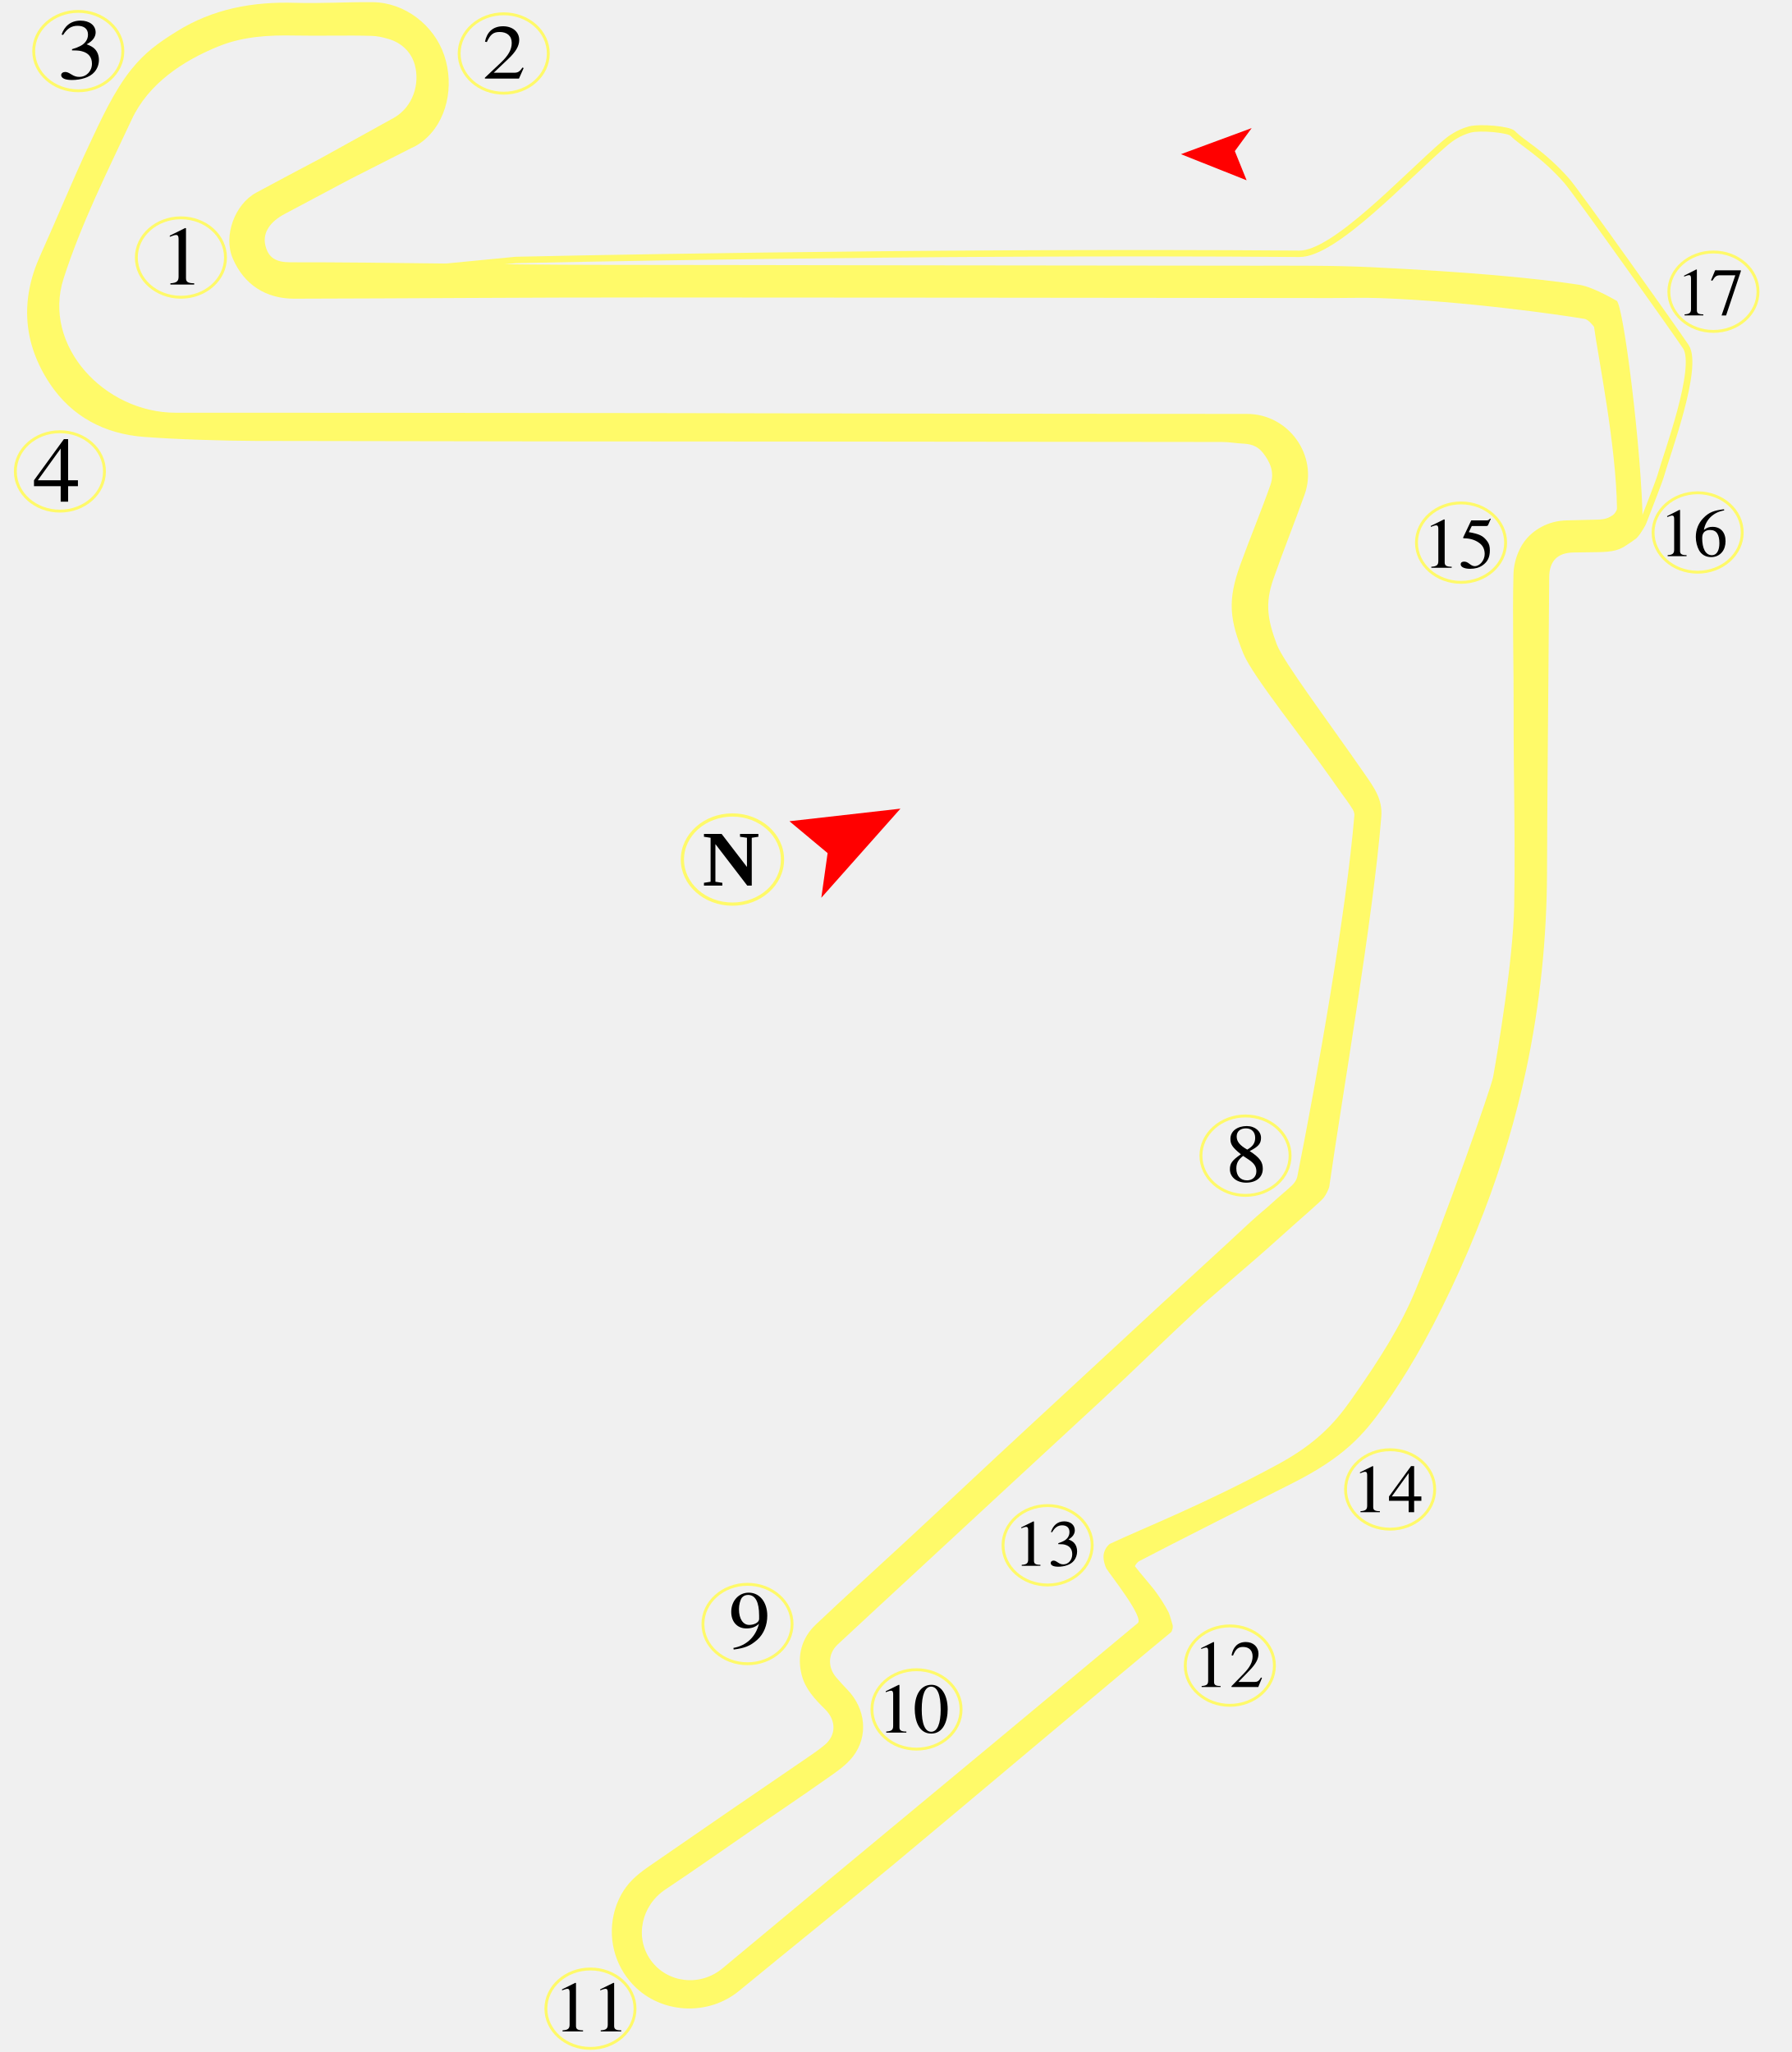
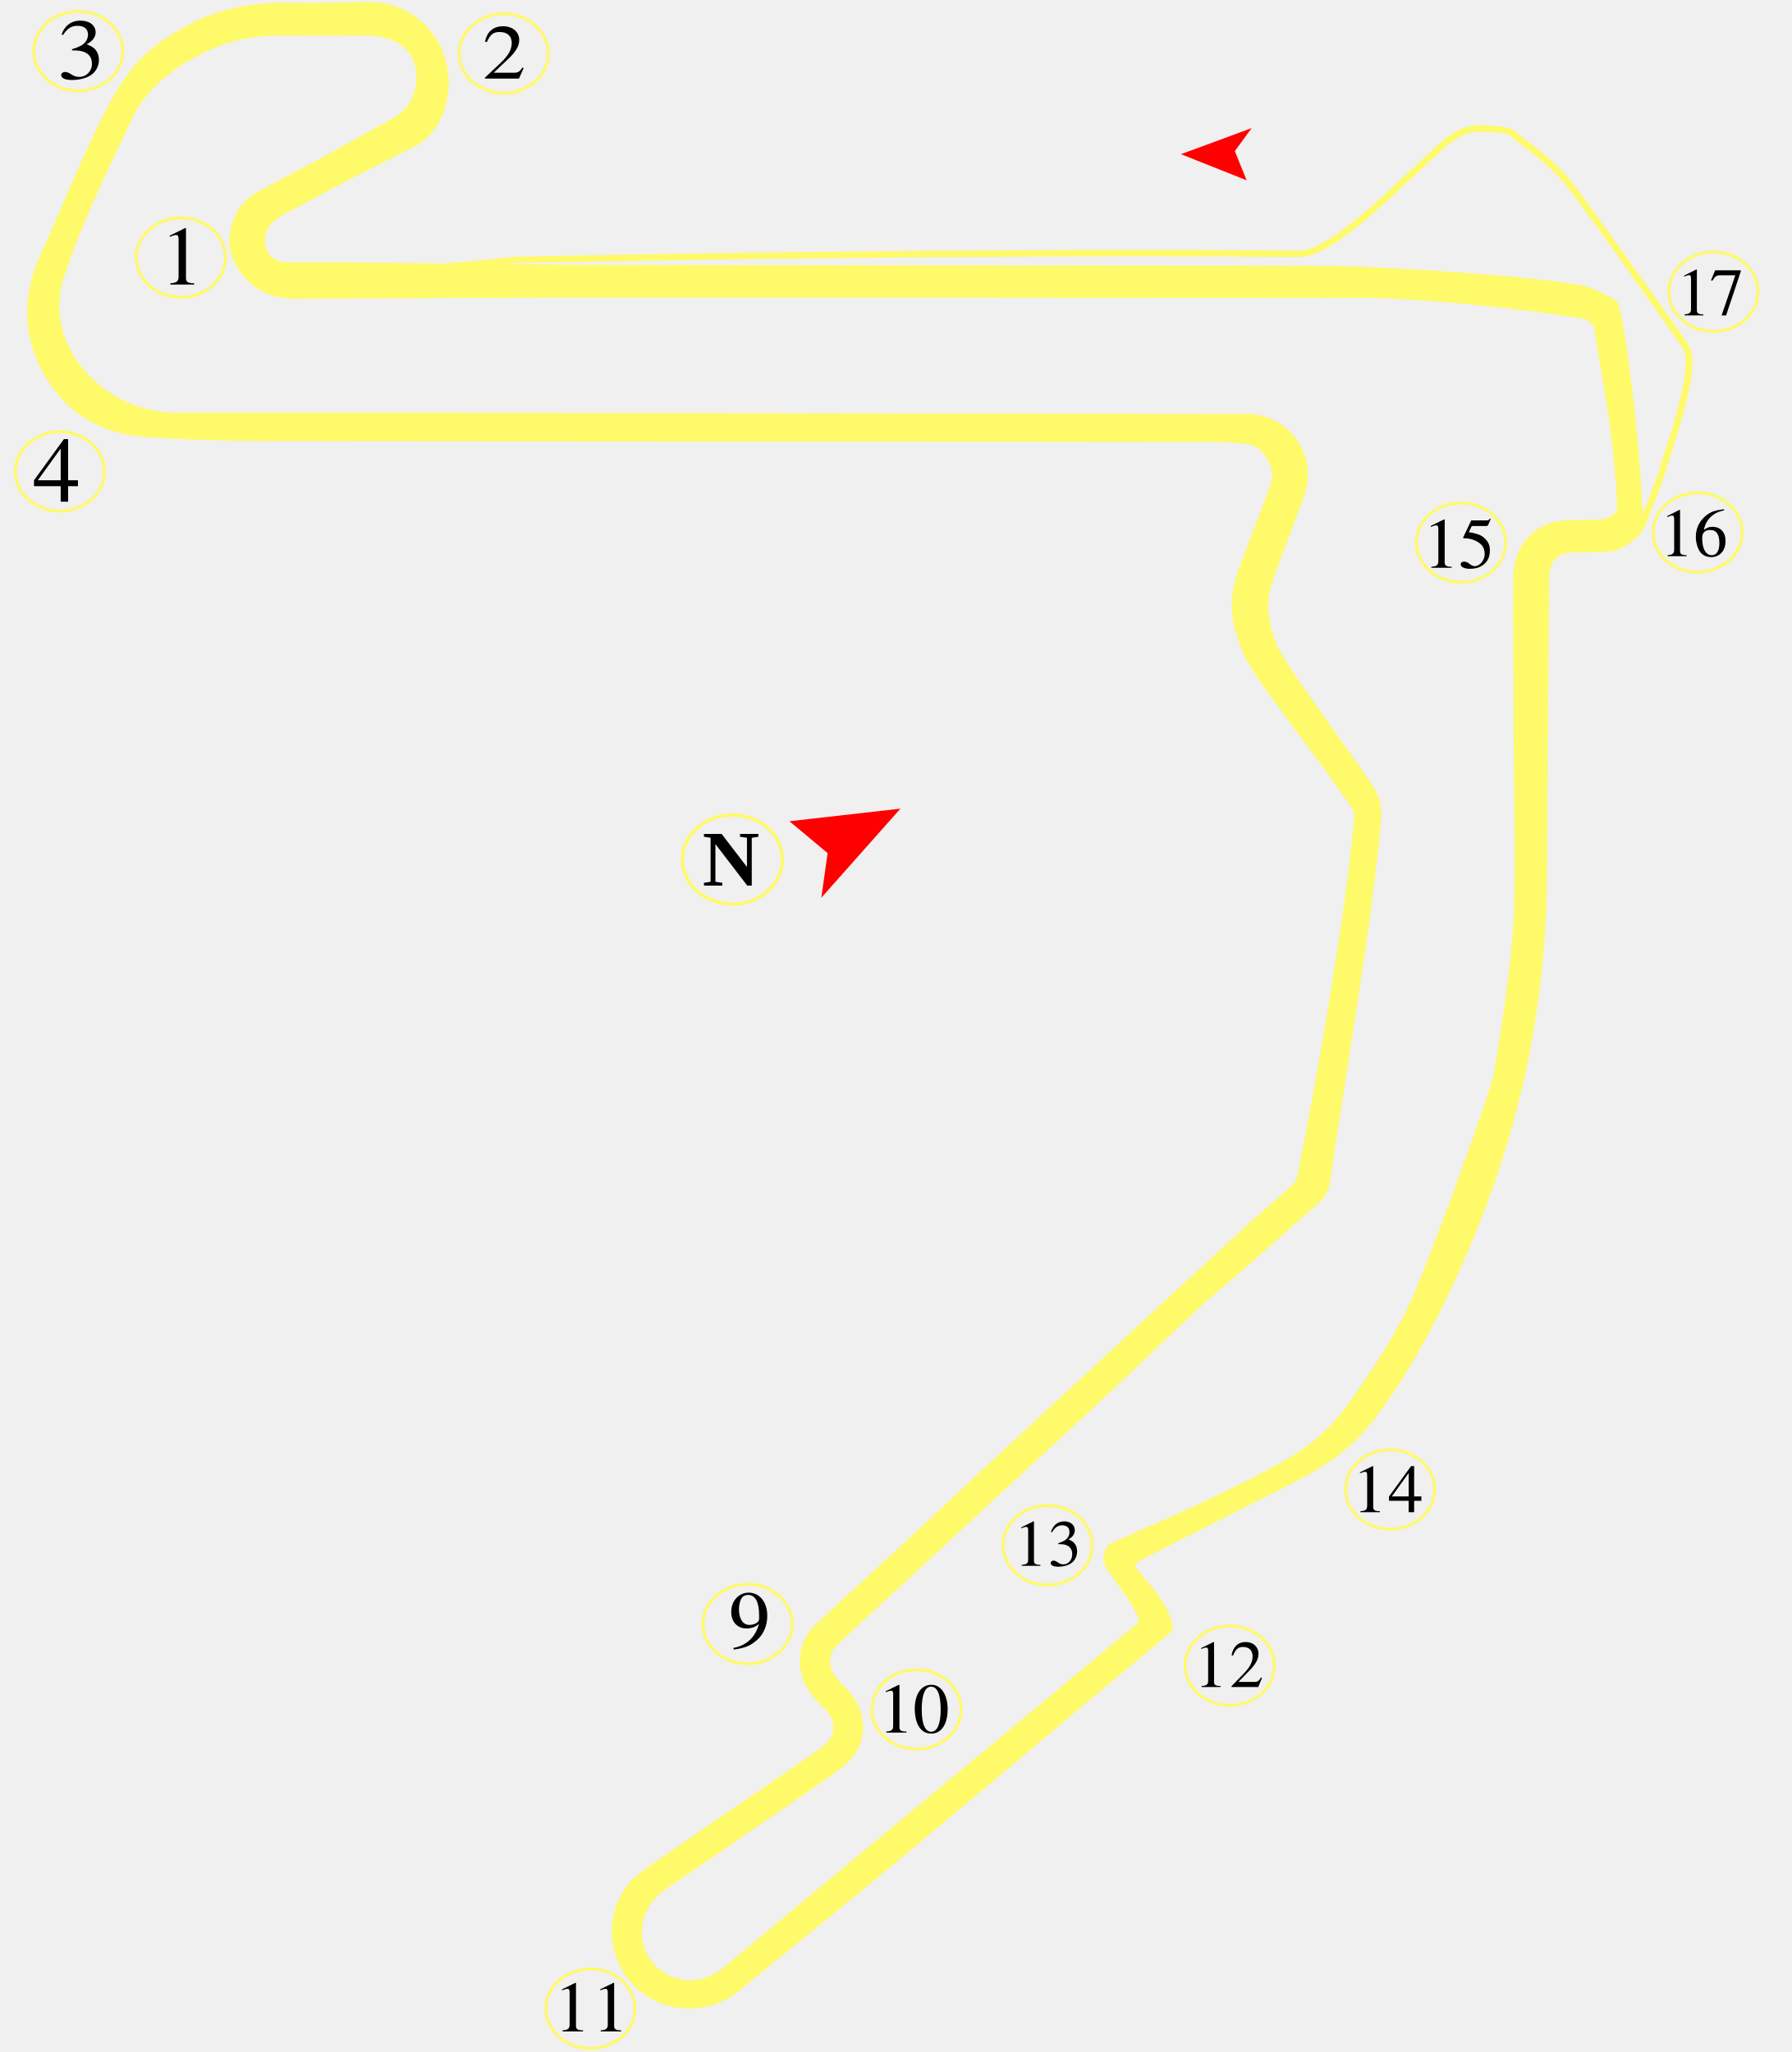
<svg xmlns="http://www.w3.org/2000/svg" width="230.373mm" height="263.863mm" viewBox="0 0 230.373 263.863" version="1.1" id="svg1" xml:space="preserve">
  <defs id="defs1" />
  <g id="layer1" transform="translate(58.30594,94.57387)">
    <g id="g3" transform="translate(-28.30908,3.877959)">
      <path style="font-size:15.184px;font-family:STIX;stroke-width:0.254" d="m -5.187,-62.426 v -0.164 c -0.818,0 -1.036,-0.196 -1.036,-0.666 v -6.513 l -0.098,-0.033 -1.953,0.993 v 0.153 l 0.295,-0.109 c 0.196,-0.076 0.382,-0.131 0.491,-0.131 0.229,0 0.327,0.164 0.327,0.535 v 4.899 c 0,0.6 -0.229,0.829 -1.036,0.873 v 0.164 z" id="path2" transform="matrix(1.015067,0,0,0.9851566,0.2338607,-0.3661521)" />
      <ellipse style="fill:none;stroke:#fffa69;stroke-width:0.371;stroke-dasharray:none" id="path18" cx="-6.735" cy="-65.336" rx="5.731" ry="5.105" />
    </g>
    <ellipse style="fill:none;stroke:#fffa69;stroke-width:0.371;stroke-dasharray:none" id="ellipse19" cx="-48.241" cy="-88.006" rx="5.731" ry="5.105" />
    <g id="g35" transform="translate(-1.852083,-26.45833)">
      <g id="g36">
        <g id="g41" transform="translate(-2.645833,3.241146)">
          <g id="g59" transform="translate(-1.870887,2.80633)" />
        </g>
      </g>
    </g>
-     <g id="g37" transform="translate(86.91563,-71.70208)">
-       <g id="g42" transform="translate(-4.490128,10.66405)">
-         <g id="g60" transform="translate(-3.180507,1.870887)">
-           <g id="g9" transform="translate(-17.19792)">
-             <path style="font-size:15.184px;font-family:STIX;stroke-width:0.249" d="m 42.009,114.886 c 0,-0.844 -0.348,-1.413 -1.684,-2.278 1.076,-0.559 1.456,-0.917 1.456,-1.708 0,-0.823 -0.75,-1.508 -1.825,-1.508 -1.206,0 -2.108,0.633 -2.108,1.645 0,0.685 0.228,1.086 1.347,1.983 -1.163,0.791 -1.413,1.202 -1.413,1.93 0,0.991 0.858,1.719 2.086,1.719 1.304,0 2.141,-0.696 2.141,-1.782 z m -0.978,-3.986 c 0,0.654 -0.283,1.097 -1.021,1.519 -0.956,-0.548 -1.358,-1.033 -1.358,-1.687 0,-0.654 0.467,-1.044 1.195,-1.044 0.739,0 1.184,0.485 1.184,1.213 z m -0.913,2.752 c 0.739,0.485 1.065,0.907 1.065,1.561 0,0.685 -0.489,1.16 -1.195,1.16 -0.826,0 -1.38,-0.548 -1.38,-1.519 0,-0.685 0.228,-1.118 0.869,-1.624 z" id="path8" />
-             <ellipse style="fill:none;stroke:#fffa69;stroke-width:0.371;stroke-dasharray:none" id="ellipse24" cx="39.788" cy="113.199" rx="5.731" ry="5.105" />
-           </g>
-         </g>
-       </g>
-     </g>
+     <g id="g37" transform="translate(86.91563,-71.70208)" />
    <g id="g38" transform="translate(-20.50521,-9.525)">
      <path style="font-size:15.184px;font-family:STIX;stroke-width:0.247" d="m 55.461,129.35 c 1.383,-0.192 2.075,-0.447 2.98,-1.266 0.851,-0.777 1.277,-1.937 1.277,-3.16 0,-0.894 -0.255,-1.66 -0.681,-2.192 -0.415,-0.511 -0.99,-0.809 -1.671,-0.809 -1.266,0 -2.213,1.075 -2.213,2.511 0,1.298 0.766,2.16 1.915,2.16 0.628,0 1.139,-0.16 1.596,-0.607 -0.426,1.745 -1.617,2.862 -3.235,3.15 z m 3.224,-4.012 c 0,0.564 -0.777,0.798 -1.245,0.798 -0.798,0 -1.309,-0.798 -1.309,-2.064 0,-0.575 0.16,-1.202 0.372,-1.49 0.181,-0.234 0.458,-0.362 0.777,-0.362 0.926,0 1.405,0.915 1.405,2.703 z" id="path9" transform="matrix(1.015067,0,0,0.9851566,0.2338607,-0.3661521)" />
      <ellipse style="fill:none;stroke:#fffa69;stroke-width:0.371;stroke-dasharray:none" id="ellipse25" cx="58.309" cy="123.782" rx="5.731" ry="5.105" />
    </g>
    <g id="g39" transform="translate(41.80417,-38.36458)">
      <path style="font-size:15.184px;font-family:STIX;stroke-width:0.215" d="m 15.951,169.464 v -0.138 c -0.692,0 -0.877,-0.166 -0.877,-0.563 v -5.51 l -0.083,-0.028 -1.652,0.84 v 0.129 l 0.249,-0.092 c 0.166,-0.065 0.323,-0.111 0.415,-0.111 0.194,0 0.277,0.138 0.277,0.452 v 4.144 c 0,0.508 -0.194,0.701 -0.877,0.738 v 0.138 z m 5.233,-3.046 c 0,-1.892 -0.84,-3.193 -2.049,-3.193 -1.486,0 -2.123,1.504 -2.123,3.138 0,1.514 0.508,3.23 2.086,3.23 1.504,0 2.086,-1.587 2.086,-3.175 z m -0.886,0.046 c 0,1.827 -0.415,2.889 -1.2,2.889 -0.794,0 -1.2,-1.052 -1.2,-2.926 0,-1.874 0.415,-2.963 1.181,-2.963 0.812,0 1.218,1.08 1.218,3 z" id="path10" transform="matrix(1.015067,0,0,0.9851566,0.2338607,-0.3661521)" />
      <ellipse style="fill:none;stroke:#fffa69;stroke-width:0.371;stroke-dasharray:none" id="ellipse26" cx="17.729" cy="163.602" rx="5.731" ry="5.105" />
    </g>
    <g id="g40" transform="translate(-94.67221,84.91795)">
      <path style="font-size:15.184px;font-family:STIX;stroke-width:0.218" d="m 109.446,83.327 v -0.141 c -0.704,0 -0.892,-0.169 -0.892,-0.572 v -5.603 l -0.085,-0.028 -1.68,0.854 v 0.131 l 0.253,-0.094 c 0.169,-0.066 0.328,-0.113 0.422,-0.113 0.197,0 0.282,0.141 0.282,0.46 v 4.214 c 0,0.516 -0.197,0.713 -0.892,0.751 v 0.141 z m 4.833,0 v -0.141 c -0.704,0 -0.892,-0.169 -0.892,-0.572 v -5.603 l -0.085,-0.028 -1.68,0.854 v 0.131 l 0.253,-0.094 c 0.169,-0.066 0.328,-0.113 0.422,-0.113 0.197,0 0.282,0.141 0.282,0.46 v 4.214 c 0,0.516 -0.197,0.713 -0.892,0.751 v 0.141 z" id="path11" transform="matrix(1.015067,0,0,0.9851566,0.2338607,-0.3661521)" />
      <ellipse style="fill:none;stroke:#fffa69;stroke-width:0.371;stroke-dasharray:none" id="ellipse27" cx="112.284" cy="78.803" rx="5.731" ry="5.105" />
    </g>
    <g id="g43" transform="translate(-32.82002,149.3385)">
      <g id="g57" transform="translate(3.554685,-5.61266)">
        <g id="g5" transform="translate(-2.513542,1.322917)">
          <path style="font-size:15.184px;font-family:STIX;stroke-width:0.202" d="m 130.407,-22.694 v -0.128 c -0.661,0 -0.837,-0.154 -0.837,-0.522 v -5.108 l -0.079,-0.026 -1.578,0.779 v 0.12 l 0.238,-0.086 c 0.159,-0.06 0.309,-0.103 0.397,-0.103 0.185,0 0.264,0.128 0.264,0.419 v 3.842 c 0,0.471 -0.185,0.65 -0.837,0.684 v 0.128 z m 5.325,-1.172 -0.123,-0.051 c -0.291,0.479 -0.476,0.573 -0.846,0.573 h -2.063 l 1.455,-1.506 c 0.785,-0.804 1.128,-1.446 1.128,-2.122 0,-0.847 -0.635,-1.506 -1.631,-1.506 -1.084,0 -1.649,0.702 -1.834,1.703 l 0.185,0.043 c 0.353,-0.838 0.661,-1.112 1.296,-1.112 0.749,0 1.225,0.428 1.225,1.206 0,0.727 -0.317,1.377 -1.146,2.225 l -1.569,1.617 v 0.103 h 3.447 z" id="path12" />
          <ellipse style="fill:none;stroke:#fffa69;stroke-width:0.371;stroke-dasharray:none" id="ellipse28" cx="131.599" cy="-25.443" rx="5.731" ry="5.105" />
        </g>
      </g>
    </g>
    <g id="g44" transform="translate(-86.56367,134.7344)">
      <g id="g58" transform="translate(1.852083,-3.571875)">
        <path style="font-size:15.184px;font-family:STIX;stroke-width:0.199" d="m 160.176,-24.394 v -0.127 c -0.653,0 -0.827,-0.152 -0.827,-0.515 v -5.043 l -0.078,-0.025 -1.558,0.769 v 0.118 l 0.235,-0.084 c 0.157,-0.059 0.305,-0.101 0.392,-0.101 0.183,0 0.261,0.127 0.261,0.414 v 3.792 c 0,0.465 -0.183,0.642 -0.827,0.676 v 0.127 z m 1.497,-4.308 c 0.357,-0.625 0.757,-0.895 1.297,-0.895 0.574,0 0.94,0.287 0.94,0.862 0,0.515 -0.278,0.895 -0.705,1.132 -0.174,0.101 -0.4,0.194 -0.731,0.304 v 0.118 c 0.496,0 0.696,0.025 0.888,0.084 0.601,0.169 0.905,0.583 0.905,1.225 0,0.718 -0.487,1.292 -1.131,1.292 -0.244,0 -0.426,-0.042 -0.748,-0.262 -0.244,-0.169 -0.383,-0.22 -0.531,-0.22 -0.2,0 -0.357,0.127 -0.357,0.304 0,0.304 0.339,0.481 0.975,0.481 0.775,0 1.601,-0.245 2.019,-0.786 0.252,-0.321 0.4,-0.735 0.4,-1.183 0,-0.439 -0.139,-0.828 -0.383,-1.09 -0.183,-0.186 -0.339,-0.287 -0.722,-0.448 0.583,-0.338 0.809,-0.76 0.809,-1.166 0,-0.693 -0.548,-1.157 -1.358,-1.157 -0.905,0 -1.453,0.566 -1.706,1.368 z" id="path13" />
        <ellipse style="fill:none;stroke:#fffa69;stroke-width:0.371;stroke-dasharray:none" id="ellipse29" cx="161.1" cy="-27.03" rx="5.731" ry="5.105" />
      </g>
    </g>
    <g id="g45" transform="translate(-52.99149,155.2019)">
      <g id="g56" transform="translate(9.541522,-8.980256)">
        <g id="g6" transform="translate(-1.852083,-0.396875)">
          <path style="font-size:15.184px;font-family:STIX;stroke-width:0.207" d="m 161.742,-46.27 v -0.133 c -0.667,0 -0.845,-0.16 -0.845,-0.543 v -5.31 l -0.08,-0.027 -1.592,0.809 v 0.125 l 0.24,-0.089 c 0.16,-0.062 0.311,-0.107 0.4,-0.107 0.187,0 0.267,0.133 0.267,0.436 v 3.993 c 0,0.489 -0.187,0.676 -0.845,0.712 v 0.133 z m 5.256,-1.485 v -0.569 h -0.916 v -3.958 h -0.391 l -2.793,3.958 v 0.569 h 2.49 v 1.485 h 0.694 v -1.485 z m -1.61,-0.569 h -2.135 l 2.135,-3.051 z" id="path14" transform="matrix(1.015067,0,0,0.9851566,0.2338607,-0.3661521)" />
          <ellipse style="fill:none;stroke:#fffa69;stroke-width:0.371;stroke-dasharray:none" id="ellipse30" cx="165.73" cy="-48.873" rx="5.731" ry="5.105" />
        </g>
      </g>
    </g>
    <g id="g46" transform="translate(-18.64923,51.28377)">
      <path style="font-size:15.184px;font-family:STIX;stroke-width:0.217" d="m 146.993,-72.845 v -0.138 c -0.712,0 -0.901,-0.166 -0.901,-0.562 v -5.498 l -0.085,-0.028 -1.699,0.838 v 0.129 l 0.256,-0.092 c 0.171,-0.064 0.332,-0.111 0.427,-0.111 0.199,0 0.285,0.138 0.285,0.451 v 4.135 c 0,0.507 -0.199,0.7 -0.901,0.737 v 0.138 z m 5.02,-6.272 -0.085,-0.064 c -0.152,0.193 -0.237,0.239 -0.456,0.239 h -1.964 l -1.034,2.183 c 0,0 -0.009,0.028 -0.009,0.046 0,0.055 0.028,0.074 0.114,0.074 0.911,0 1.575,0.295 2.021,0.645 0.427,0.332 0.636,0.792 0.636,1.381 0,0.792 -0.617,1.556 -1.281,1.556 -0.19,0 -0.408,-0.083 -0.674,-0.295 -0.304,-0.239 -0.484,-0.286 -0.702,-0.286 -0.266,0 -0.427,0.12 -0.427,0.35 0,0.35 0.493,0.571 1.205,0.571 0.645,0 1.167,-0.138 1.613,-0.451 0.645,-0.46 0.93,-1.031 0.93,-1.916 0,-0.488 -0.085,-0.838 -0.332,-1.17 -0.541,-0.728 -1.015,-0.93 -2.372,-1.179 l 0.38,-0.783 h 1.841 c 0.152,0 0.228,-0.055 0.256,-0.12 z" id="path15" />
      <ellipse style="fill:none;stroke:#fffa69;stroke-width:0.371;stroke-dasharray:none" id="ellipse31" cx="148.196" cy="-76.081" rx="5.731" ry="5.105" />
    </g>
    <g id="g4" transform="translate(11.97368,13.47039)">
      <g id="g47" transform="translate(28.04583,31.48542)">
        <g id="g48" transform="translate(-0.958141,-0.02269766)">
          <g id="g61" transform="translate(-0.396875,-1.984375)">
            <path style="font-size:15.169px;font-family:STIX;stroke-width:0.205" d="m 119.879,-66.007 v -0.132 c -0.661,0 -0.837,-0.159 -0.837,-0.537 v -5.259 l -0.079,-0.026 -1.577,0.802 v 0.123 l 0.238,-0.088 c 0.159,-0.062 0.308,-0.106 0.396,-0.106 0.185,0 0.264,0.132 0.264,0.432 v 3.955 c 0,0.484 -0.185,0.669 -0.837,0.705 v 0.132 z m 4.818,-6.025 c -1.216,0.132 -1.912,0.344 -2.669,1.136 -0.625,0.643 -0.96,1.48 -0.96,2.431 0,0.617 0.167,1.242 0.414,1.691 0.308,0.564 0.863,0.89 1.559,0.89 0.581,0 1.075,-0.238 1.401,-0.643 0.291,-0.352 0.449,-0.846 0.449,-1.409 0,-1.136 -0.634,-1.841 -1.665,-1.841 -0.388,0 -0.687,0.062 -1.119,0.396 0.238,-1.33 1.224,-2.282 2.607,-2.511 z m -0.599,4.369 c 0,0.899 -0.326,1.533 -0.96,1.533 -0.828,0 -1.251,-0.881 -1.251,-2.22 0,-0.81 0.52,-1.022 1.022,-1.022 0.819,0 1.189,0.581 1.189,1.709 z" id="text54" />
            <ellipse style="fill:none;stroke:#fffa69;stroke-width:0.371;stroke-dasharray:none" id="ellipse32" cx="121.304" cy="-69.051" rx="5.731" ry="5.105" />
          </g>
        </g>
        <g id="g55" transform="translate(0.6731135,-32.96957)">
          <g id="g7">
            <g id="g10" transform="matrix(1.04685,0,0,1.04685,-5.628209,3.426396)">
              <path style="font-size:15.184px;font-family:STIX;stroke-width:0.195" d="m 159.675,-39.196 v -0.132 h -3.147 l -0.512,1.217 0.154,0.074 c 0.358,-0.563 0.503,-0.679 0.998,-0.679 h 1.834 l -1.689,4.934 h 0.554 z" id="path56" transform="translate(-35.06052,-32.53535)" />
              <path style="font-size:15.169px;font-family:STIX;stroke-width:0.194" d="m 120.011,-66.325 v -0.125 c -0.626,0 -0.793,-0.15 -0.793,-0.509 v -4.981 l -0.075,-0.025 -1.493,0.759 v 0.117 l 0.225,-0.083 c 0.15,-0.058 0.292,-0.1 0.375,-0.1 0.175,0 0.25,0.125 0.25,0.409 v 3.746 c 0,0.459 -0.175,0.634 -0.793,0.667 v 0.125 z" id="path55" />
            </g>
            <ellipse style="fill:none;stroke:#fffa69;stroke-width:0.371;stroke-dasharray:none" id="ellipse55" cx="121.304" cy="-69.051" rx="5.731" ry="5.105" />
          </g>
        </g>
      </g>
    </g>
    <g id="g34" transform="matrix(1.914917,0,0,1.914917,-92.89046,-26.63857)">
      <path style="font-size:4.237px;fill:#ff0000;stroke:none;stroke-width:1.027;stroke-dasharray:none" d="m 77.123,19.48 -5.233,6.073 0.416,-3.043 -2.525,-2.172 z" id="path22" transform="matrix(1.015067,0,0,0.9851566,0.2338607,-0.3661521)" />
      <g id="g33" transform="matrix(0.5863315,0,0,0.5863315,1.79094,31.65331)">
        <path style="font-weight:bold;font-size:9.033px;font-family:'Nimbus Roman No9 L';-inkscape-font-specification:'Nimbus Roman No9 L Bold';stroke-width:2.266" d="m 113.285,-18.544 -0.794,-0.115 v -0.322 h 2.104 v 0.322 l -0.759,0.115 v 5.478 h -0.516 l -3.648,-4.755 v 4.314 l 0.794,0.119 v 0.322 h -2.104 v -0.322 l 0.759,-0.119 v -5.037 l -0.759,-0.115 v -0.322 h 2.025 l 2.898,3.78 z" id="text33" />
        <ellipse style="fill:none;stroke:#fffa69;stroke-width:0.371;stroke-dasharray:none" id="ellipse33" cx="111.623" cy="-16.05" rx="5.731" ry="5.105" />
      </g>
    </g>
    <g id="layer1-5" transform="translate(-193.3339,-234.0117)" />
    <g id="text20" style="font-size:4.237px;stroke-width:0.353" transform="matrix(1.015067,0,0,0.9851566,0.2338608,-0.3661525)">
      <path style="font-size:15.184px;font-family:STIX;stroke-width:0.273" d="m -49.675,-91.07 c 0.502,-0.831 1.066,-1.19 1.826,-1.19 0.809,0 1.323,0.382 1.323,1.145 0,0.685 -0.392,1.19 -0.993,1.505 -0.245,0.135 -0.564,0.258 -1.029,0.404 v 0.157 c 0.699,0 0.98,0.034 1.25,0.112 0.846,0.225 1.274,0.775 1.274,1.628 0,0.954 -0.686,1.718 -1.593,1.718 -0.343,0 -0.6,-0.056 -1.054,-0.348 -0.343,-0.225 -0.539,-0.292 -0.748,-0.292 -0.282,0 -0.502,0.168 -0.502,0.404 0,0.404 0.478,0.64 1.373,0.64 1.091,0 2.255,-0.326 2.843,-1.044 0.355,-0.427 0.564,-0.977 0.564,-1.572 0,-0.584 -0.196,-1.1 -0.539,-1.448 -0.257,-0.247 -0.478,-0.382 -1.017,-0.595 0.821,-0.449 1.14,-1.011 1.14,-1.55 0,-0.921 -0.772,-1.538 -1.912,-1.538 -1.274,0 -2.047,0.752 -2.402,1.819 z" id="path16" />
      <g id="g11" transform="translate(-0.65164,1.342849)">
        <ellipse style="fill:none;stroke:#fffa69;stroke-width:0.371;stroke-dasharray:none" id="ellipse18" cx="7.121" cy="-89.019" rx="5.731" ry="5.105" transform="matrix(0.9851566,0,0,1.015067,-0.2303888,0.3716689)" />
        <path style="font-size:15.184px;font-family:STIX;stroke-width:0.246" d="m 9.31,-88.093 -0.154,-0.061 c -0.364,0.566 -0.596,0.677 -1.059,0.677 H 5.516 l 1.82,-1.779 c 0.982,-0.95 1.412,-1.708 1.412,-2.507 0,-1.001 -0.794,-1.779 -2.041,-1.779 -1.357,0 -2.063,0.829 -2.294,2.011 l 0.232,0.051 c 0.441,-0.991 0.827,-1.314 1.622,-1.314 0.938,0 1.533,0.505 1.533,1.425 0,0.859 -0.397,1.627 -1.434,2.628 l -1.964,1.91 v 0.121 h 4.313 z" id="path3" />
      </g>
      <g id="g12" transform="translate(1.30328,4.297117)">
        <ellipse style="fill:none;stroke:#fffa69;stroke-width:0.371;stroke-dasharray:none" id="ellipse20" cx="-51.927" cy="-38.188" rx="5.731" ry="5.105" transform="matrix(0.9851566,0,0,1.015067,-0.2303888,0.3716689)" />
        <path style="font-size:15.184px;font-family:STIX;stroke-width:0.281" d="m -49.103,-36.462 v -0.773 h -1.244 v -5.373 h -0.531 l -3.791,5.373 v 0.773 h 3.381 v 2.016 h 0.942 v -2.016 z m -2.185,-0.773 h -2.898 l 2.898,-4.142 z" id="path4" />
      </g>
      <path style="fill:#ff0000;stroke:none;stroke-width:1.245;stroke-dasharray:none" d="m 91.915,-75.502 8.958,-3.407 -2.133,3.006 1.493,3.808 z" id="path21" />
      <path style="font-size:4.237px;fill:none;stroke:#fffa69;stroke-width:0.837;stroke-dasharray:none" d="m 149.77,-26.281 c 0,0 0.511,-0.649 0.787,-1.426 0.372,-1.047 1.983,-5.188 2.184,-6.003 0.64,-2.429 4.848,-13.984 3.125,-16.664 -1.22,-1.897 -13.863,-20.237 -15.108,-21.682 -3.172,-3.68 -5.716,-4.948 -6.813,-6.156 -0.473,-0.521 -4.134,-0.867 -5.43,-0.514 -1.45,0.394 -2.546,1.242 -3.097,1.729 -5.046,4.464 -14.032,14.534 -18.501,14.498 -48.575,-0.391 -99.25,0.804 -99.25,0.804 l -30.817,3.084 132.038,0.19 9.054,0.291 27.563,3.109 z" id="path20" />
    </g>
    <path id="path1" d="m -7.644,-79.433 c 2.471,-1.427 3.334,-4.38 2.671,-6.801 -0.468,-1.71 -1.793,-2.882 -3.409,-3.34 -0.836,-0.237 -1.375,-0.362 -2.157,-0.387 -2.941,-0.094 -6.631,0.023 -9.945,-0.044 -3.31,-0.066 -6.585,0.124 -9.683,1.374 -4.68,1.889 -9.068,4.85 -11.197,9.41 -3.029,6.489 -6.492,13.367 -8.771,20.479 -2.755,8.599 5.226,17.239 14.425,17.242 8.596,0.003 17.192,7.59e-4 25.788,0.007 11.883,0.009 23.765,0.019 35.648,0.037 11.56,0.017 23.121,0.049 34.681,0.065 13.878,0.019 27.755,0.027 41.632,0.042 5.345,0.006 9.181,5.362 7.39,10.38 -1.293,3.623 -2.734,7.194 -4.003,10.825 -1.125,3.219 -0.74,5.297 0.449,8.479 0.797,2.133 6.832,10.185 11.194,16.487 1.298,1.876 2.405,3.34 2.223,5.63 -1.037,12.999 -5.019,35.832 -6.694,47.602 -0.12,0.38 -0.399,0.995 -0.728,1.408 -0.418,0.525 -2.885,2.609 -5.971,5.397 -3.659,3.305 -8.135,7.003 -10.001,8.73 -4.382,4.053 -8.236,7.877 -12.615,11.933 -3.629,3.361 -7.267,6.713 -10.897,10.072 -4.402,4.073 -8.802,8.149 -13.202,12.224 -3.262,3.021 -6.533,6.033 -9.782,9.068 -1.264,1.181 -1.313,2.944 -0.168,4.265 0.46,0.531 0.934,1.053 1.422,1.559 2.337,2.422 2.739,5.961 0.695,8.6 -0.921,1.19 -2.289,2.068 -3.547,2.956 -3.182,2.247 -6.418,4.415 -9.629,6.621 -3.645,2.504 -7.255,5.059 -10.936,7.509 -3.087,2.055 -3.983,6.175 -1.863,9.102 2.125,2.934 6.327,3.426 9.197,1.048 4.661,-3.862 9.303,-7.746 13.959,-11.614 7.131,-5.925 14.266,-11.846 21.401,-17.766 1.315,-1.092 17.439,-14.514 18.046,-15.027 0.852,-0.719 -3.489,-6.139 -4.024,-7.006 -0.12,-0.194 -0.448,-1.078 -0.369,-1.745 0.093,-0.782 0.623,-1.353 0.875,-1.472 4.049,-1.915 11.948,-4.997 21.511,-10.177 4.833,-2.618 7.235,-5.198 9.308,-8.121 4.088,-5.766 6.599,-9.929 8.371,-14.192 3.954,-9.513 9.786,-26.21 10.023,-27.527 0.586,-3.258 2.564,-14.937 2.704,-21.962 0.167,-8.418 -0.095,-16.621 -0.069,-25.042 0.018,-5.78 -0.169,-11.951 -0.021,-17.678 0.036,-1.399 0.555,-3.005 1.382,-4.134 1.134,-1.549 3.103,-2.694 5.443,-2.741 1.29,-0.026 2.756,-0.066 4.046,-0.1 1.072,-0.029 1.495,-0.31 1.905,-0.581 0.208,-0.138 0.537,-0.579 0.533,-0.87 -0.107,-8.145 -2.446,-19.56 -2.948,-23.327 0,0 -0.655,-0.936 -1.233,-1.034 -3.329,-0.566 -15.377,-2.268 -26.193,-2.669 -2.14,-0.079 -4.284,-0.007 -6.426,-0.009 -15.316,-0.017 -30.632,-0.035 -45.948,-0.048 -14.053,-0.011 -28.105,-0.013 -42.158,-0.025 -14.377,-0.013 -30.813,0.127 -45.19,0.153 -3.59,0.006 -6.436,-1.777 -7.888,-5.192 -1.228,-2.886 0.262,-6.937 3.009,-8.433 2.763,-1.504 5.552,-2.96 8.33,-4.437 m 3.718,2.715 c -2.854,1.518 -5.525,2.945 -8.382,4.459 -1.729,0.916 -2.887,2.302 -2.473,4.04 0.375,1.571 1.335,2.171 3.189,2.169 12.528,-0.016 27.115,0.328 39.643,0.332 13.585,0.004 27.17,0.042 40.755,0.06 14.553,0.019 29.106,0.036 43.659,0.047 4.987,0.004 10.015,-0.047 15,0.194 12.612,0.61 21.192,1.42 26.712,2.265 1.857,0.284 4.992,2.198 4.77,2.043 0.873,0.404 3.245,19.361 3.364,28.67 0.02,1.588 -1.21,2.15 -1.924,2.655 -0.977,0.69 -1.739,0.985 -3.89,1.007 -1.027,0.011 -2.054,0.03 -3.082,0.044 -2.053,0.03 -3.107,1.084 -3.129,3.165 -0.036,3.491 -0.059,6.983 -0.085,10.475 -0.069,9.154 -0.167,18.307 -0.196,27.461 -0.027,8.544 -0.897,16.992 -2.669,25.348 -1.322,6.23 -3.152,12.351 -5.413,18.258 -1.291,3.373 -2.671,6.634 -4.233,9.936 -3.261,6.895 -6.004,11.412 -8.646,15.123 -2.608,3.664 -5.091,6.546 -11.745,9.9 -4.586,2.312 -15.18,7.653 -19.722,10.029 -0.227,0.119 -0.474,0.462 -0.564,0.66 0,0 0.984,1.237 2.061,2.503 0.897,1.055 1.793,2.463 2.29,3.452 0.1,0.199 0.346,1.064 0.491,1.565 0.102,0.352 -0.072,0.867 -0.194,0.967 -4.955,4.05 -28.443,23.859 -35.598,29.802 -6.48,5.382 -13.442,10.966 -19.946,16.319 -3.836,3.158 -9.603,2.967 -13.179,-0.348 -2.642,-2.45 -3.681,-6.056 -2.948,-9.4 0.277,-1.263 0.793,-2.491 1.598,-3.592 1.014,-1.385 2.427,-2.316 3.806,-3.263 3.284,-2.253 6.416,-4.429 9.699,-6.684 3.21,-2.206 6.604,-4.505 9.814,-6.711 0.771,-0.53 1.474,-1.012 2.195,-1.606 1.543,-1.271 1.522,-3.184 0.081,-4.61 -1.306,-1.292 -2.543,-2.586 -3.009,-4.415 -0.627,-2.459 -0.008,-4.752 1.817,-6.48 3.675,-3.481 7.468,-6.912 11.184,-10.349 5.498,-5.086 10.661,-9.97 16.161,-15.054 5.887,-5.441 11.155,-10.334 17.042,-15.774 3.424,-3.164 8.174,-7.478 11.479,-10.575 0.935,-0.876 2.112,-1.805 2.901,-2.544 0.704,-0.66 1.745,-1.489 2.471,-2.192 0.133,-0.129 0.242,-0.259 0.332,-0.386 0.202,-0.287 0.301,-0.554 0.338,-0.739 2.515,-12.577 6.326,-34.187 7.335,-46.44 0.03,-0.369 -0.149,-0.682 -0.363,-1.011 -0.169,-0.259 -0.348,-0.534 -0.55,-0.809 -0.667,-0.908 -1.369,-1.907 -2.058,-2.891 -3.379,-4.825 -10.127,-13.223 -11.277,-16.04 -1.805,-4.421 -2.079,-6.905 -0.419,-11.473 1.273,-3.506 2.634,-6.75 3.877,-10.266 0.6,-1.697 -0.142,-3.063 -0.935,-4.088 -0.549,-0.711 -1.276,-1.162 -2.521,-1.218 -1.113,-0.05 -1.733,-0.215 -2.848,-0.216 -15.785,-0.017 -31.57,-0.037 -47.355,-0.05 -13.086,-0.012 -26.172,-0.012 -39.257,-0.026 -12.527,-0.013 -25.055,-0.031 -37.582,-0.06 -4.107,-0.009 -10.289,-0.204 -14.373,-0.519 -4.996,-0.385 -9.226,-2.587 -12.043,-6.81 -3.477,-5.212 -3.843,-10.801 -1.26,-16.51 2.117,-4.679 4.128,-9.634 6.313,-14.279 1.469,-3.122 3.184,-6.91 5.413,-9.668 1.766,-2.185 3.415,-3.367 5.801,-4.858 4.678,-2.923 9.8,-3.857 15.241,-3.689 3.337,0.104 6.683,-0.121 10.023,-0.081 4.066,0.049 7.844,2.934 9.158,6.846 1.315,3.916 0.373,8.573 -2.792,11.049 -0.366,0.286 -0.804,0.59 -1.384,0.832" style="fill:#fffa69;fill-opacity:1;fill-rule:nonzero;stroke:none;stroke-width:0.353" />
    <g id="g20">
      <g id="g13">
        <path id="path33" d="m 93.909,-50.199 c 0.866,0 1.731,0 2.597,0" style="fill:#ffffff;fill-opacity:1;fill-rule:nonzero;stroke:none;stroke-width:0.353" />
      </g>
    </g>
  </g>
</svg>
